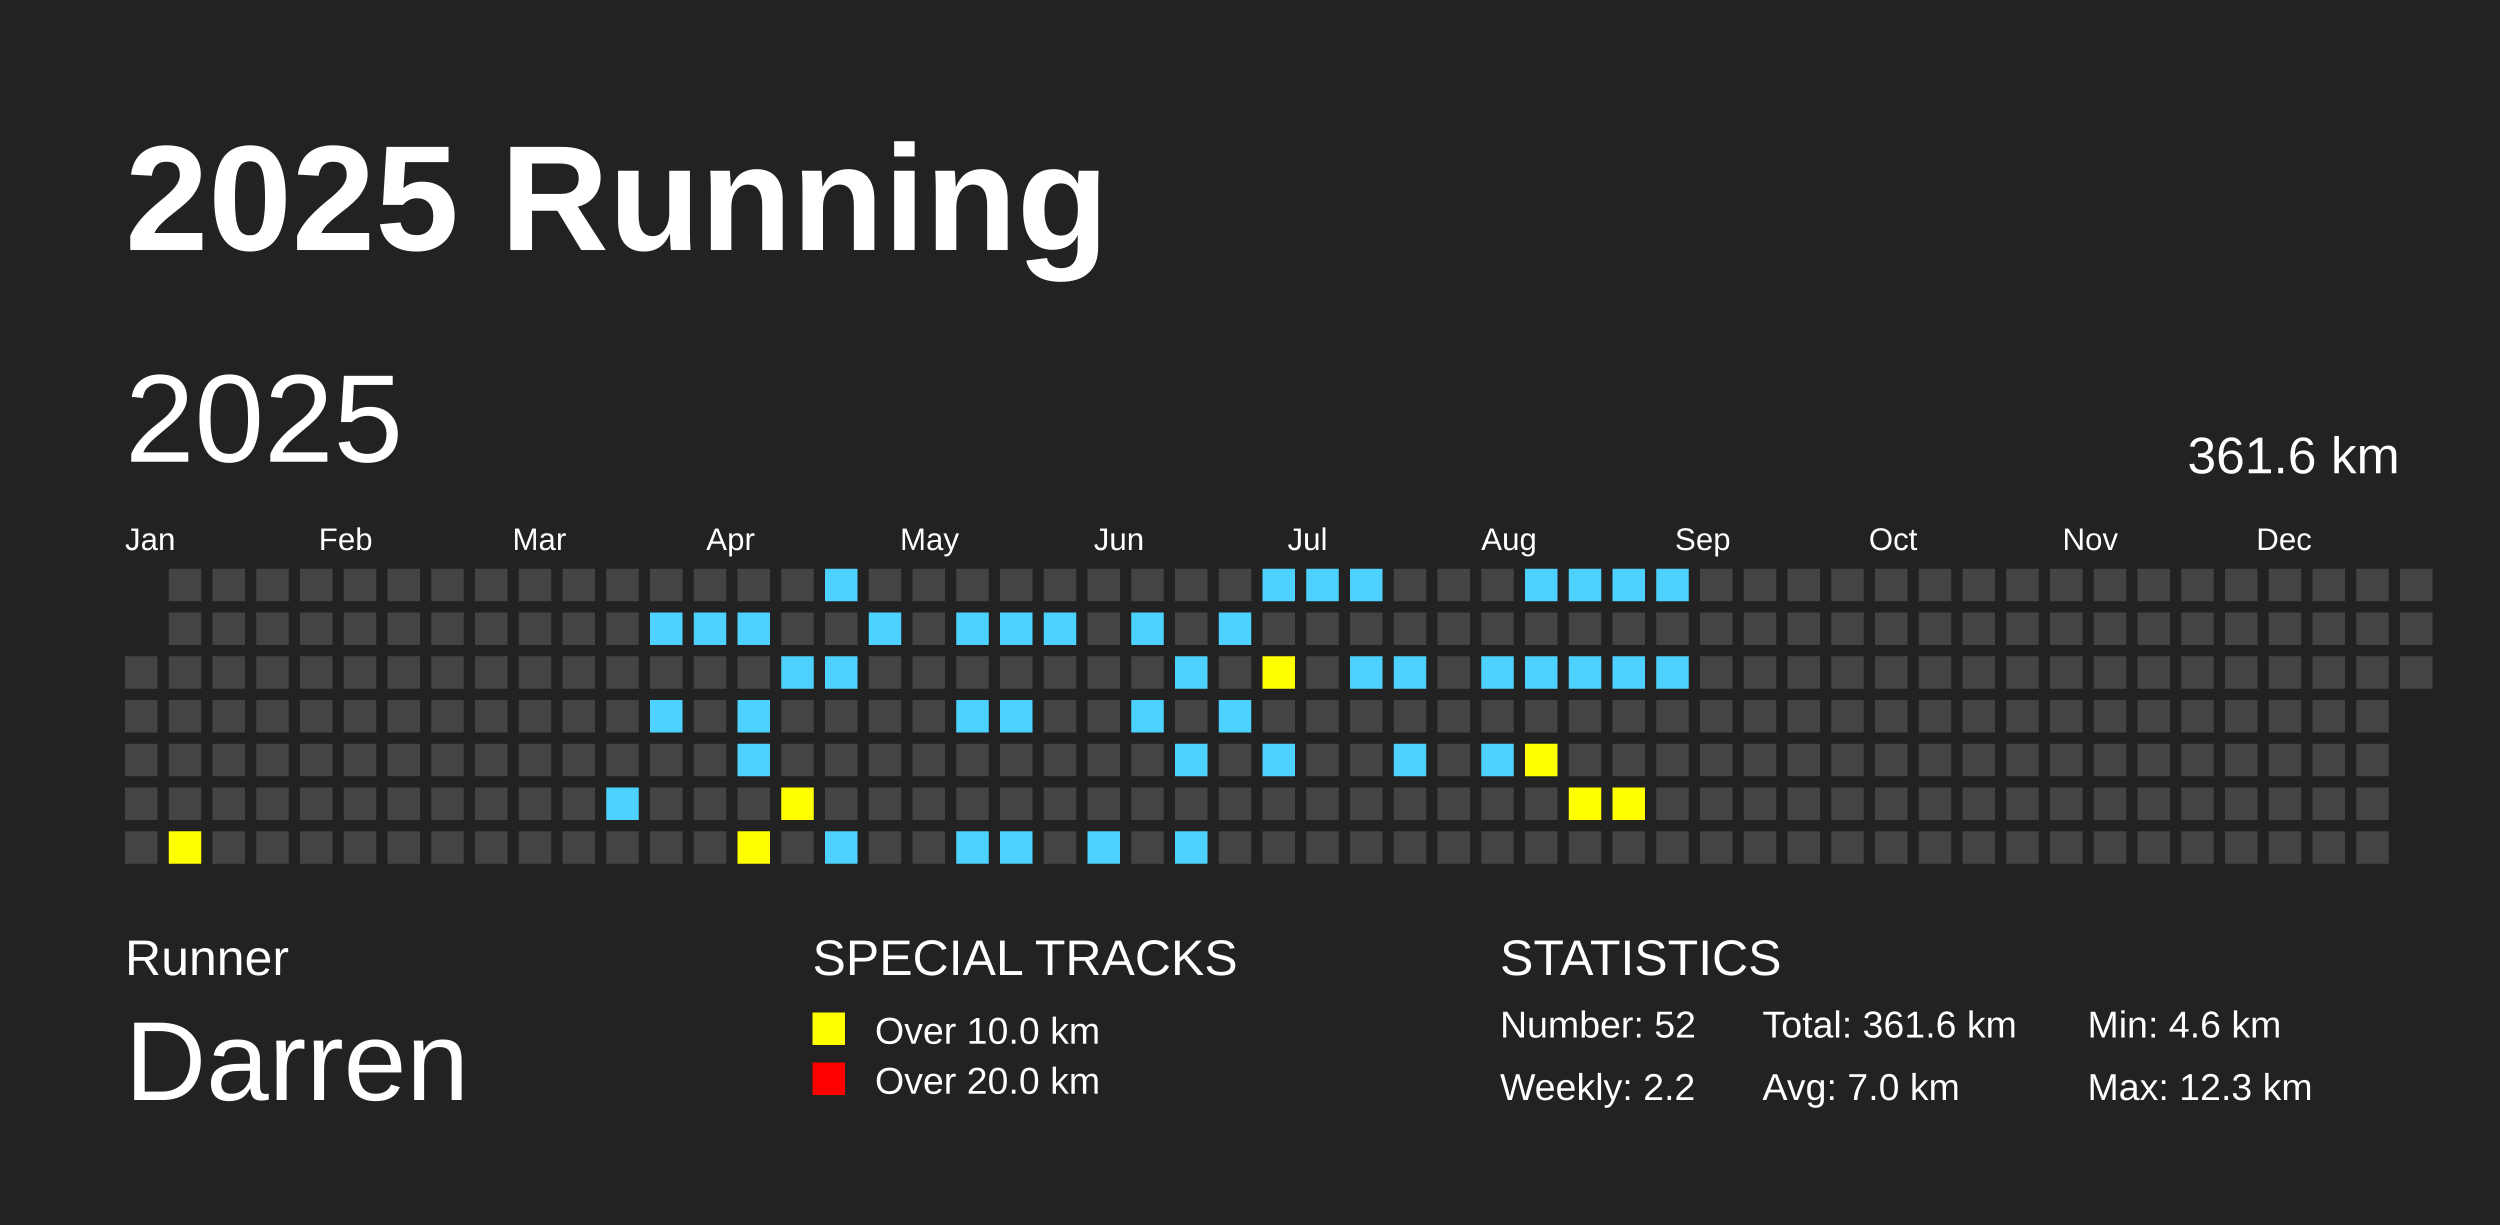
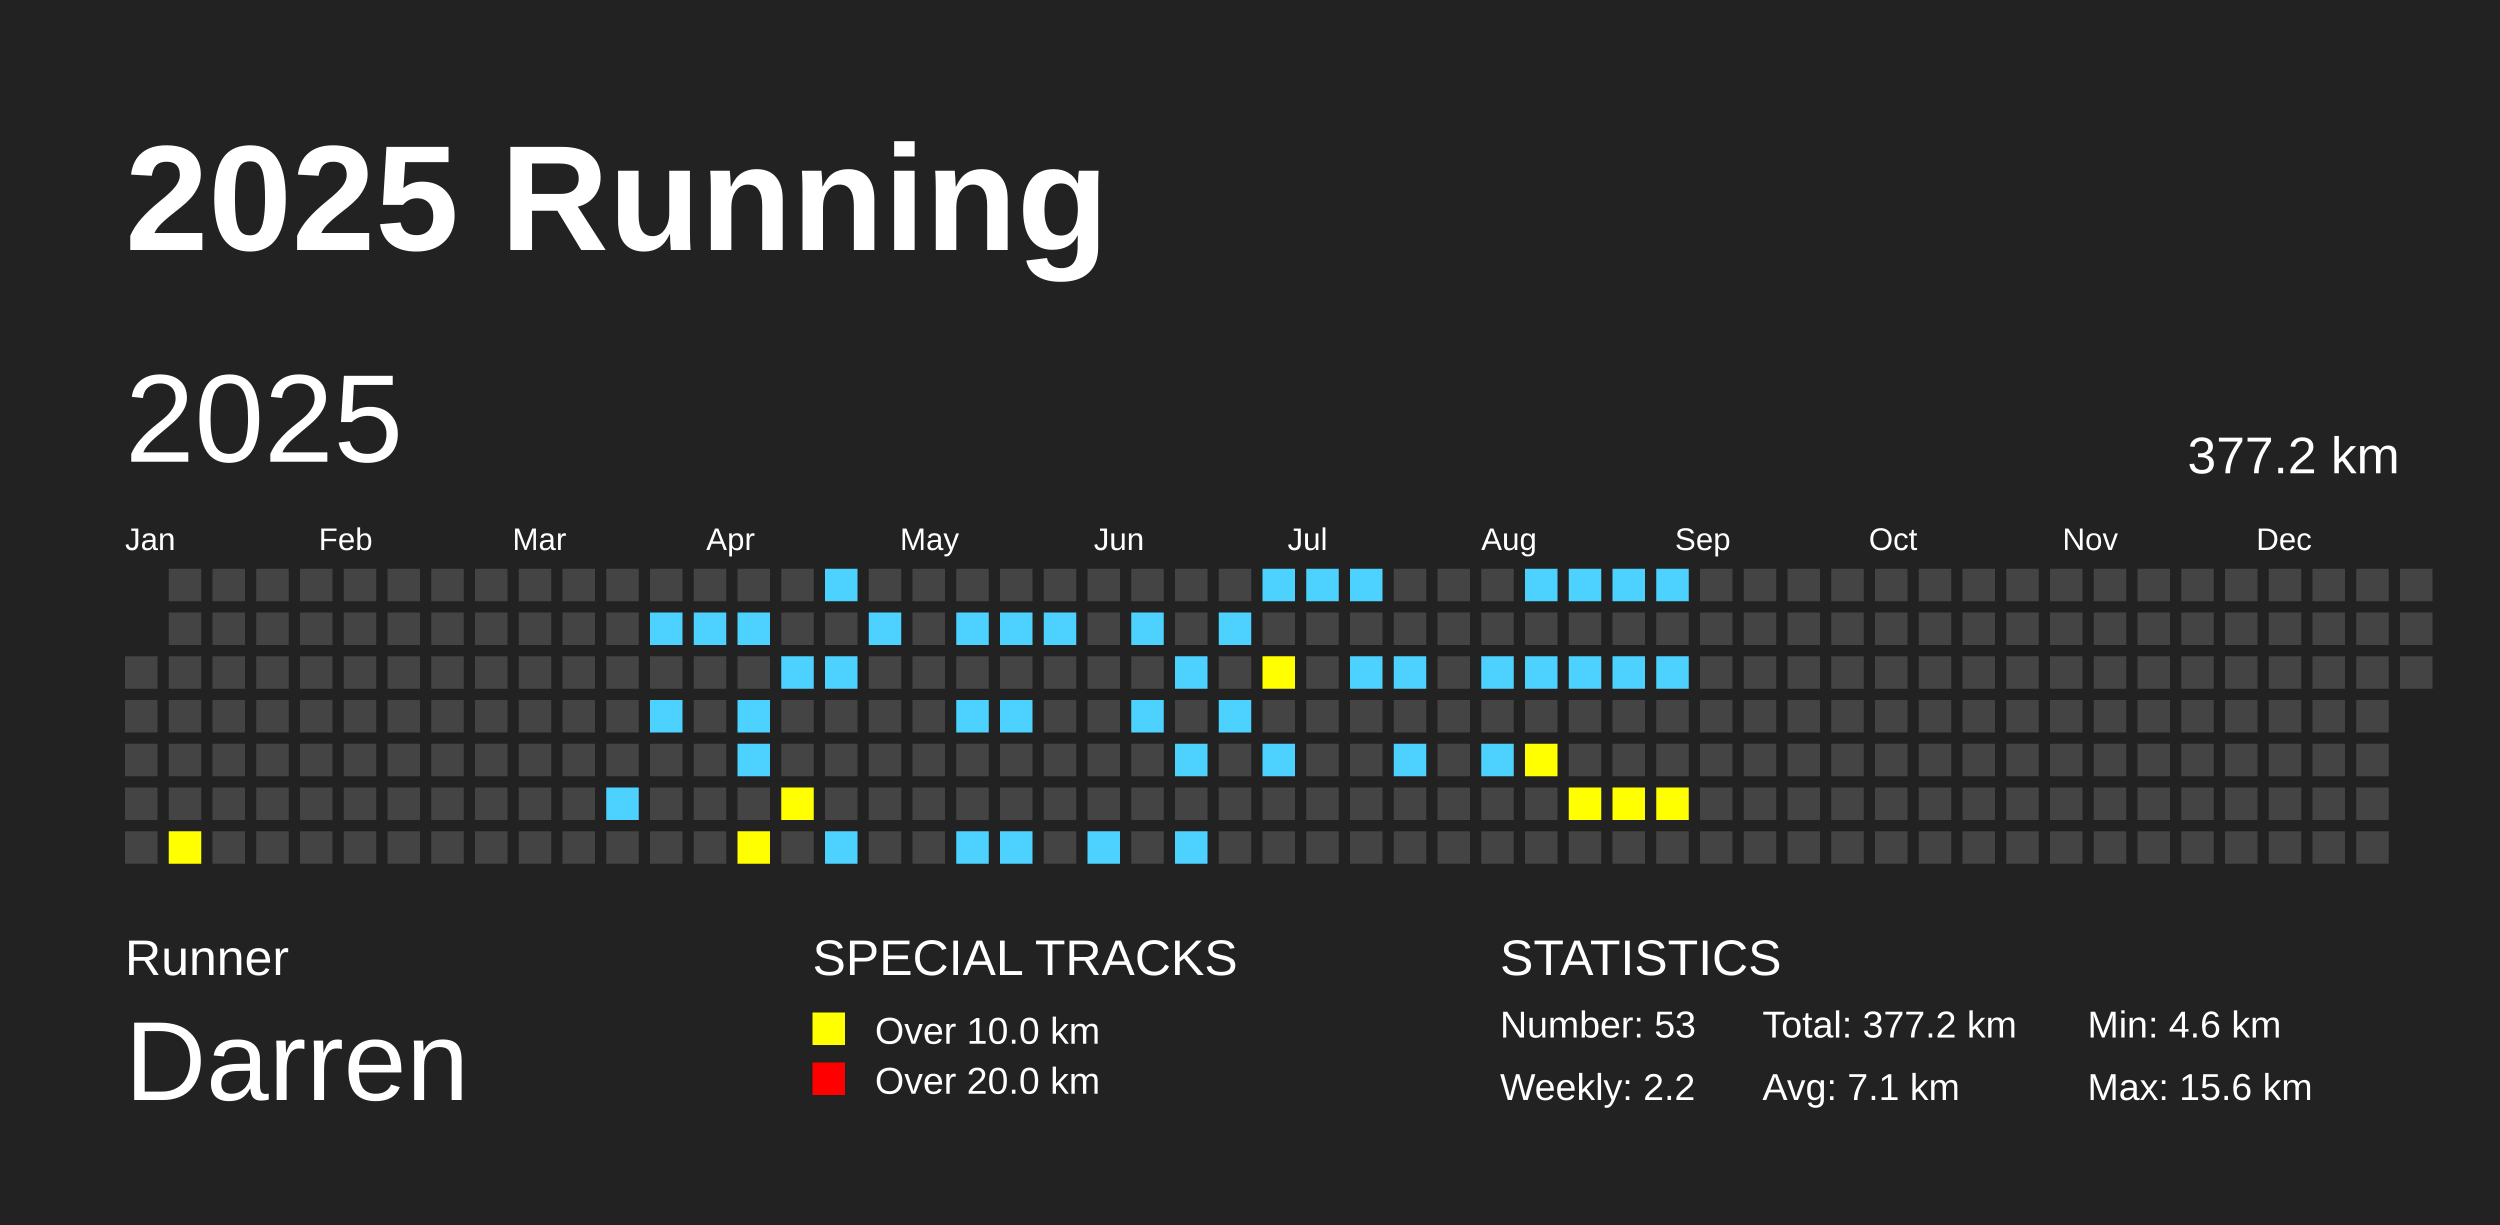
<svg xmlns="http://www.w3.org/2000/svg" baseProfile="full" height="98mm" version="1.1" viewBox="0,0,200,98" width="200mm">
  <defs />
  <rect fill="#222222" height="98" width="200" x="0" y="0" />
  <text fill="#FFFFFF" style="font-size:12px; font-family:Arial; font-weight:bold;" x="10" y="20">2025 Running</text>
  <text fill="#FFFFFF" style="font-size:4px; font-family:Arial" x="10" y="78">Runner</text>
  <text fill="#FFFFFF" style="font-size:9px; font-family:Arial" x="10" y="88">Darren</text>
  <text fill="#FFFFFF" style="font-size:4px; font-family:Arial" x="65" y="78">SPECIAL TRACKS</text>
  <rect fill="yellow" height="2.6" width="2.6" x="65" y="81" />
  <text fill="#FFFFFF" style="font-size:3px; font-family:Arial" x="70" y="83.5">Over 10.0 km</text>
  <rect fill="red" height="2.6" width="2.6" x="65" y="85" />
  <text fill="#FFFFFF" style="font-size:3px; font-family:Arial" x="70" y="87.5">Over 20.0 km</text>
  <text fill="#FFFFFF" style="font-size:4px; font-family:Arial" x="120" y="78">STATISTICS</text>
-   <text fill="#FFFFFF" style="font-size:3px; font-family:Arial" x="120" y="83">Number: 52</text>
+   <text fill="#FFFFFF" style="font-size:3px; font-family:Arial" x="120" y="83">Number: 53</text>
  <text fill="#FFFFFF" style="font-size:3px; font-family:Arial" x="120" y="88">Weekly: 2.2</text>
-   <text fill="#FFFFFF" style="font-size:3px; font-family:Arial" x="141" y="83">Total: 361.6 km</text>
-   <text fill="#FFFFFF" style="font-size:3px; font-family:Arial" x="141" y="88">Avg: 7.0 km</text>
+   <text fill="#FFFFFF" style="font-size:3px; font-family:Arial" x="141" y="83">Total: 377.2 km</text>
+   <text fill="#FFFFFF" style="font-size:3px; font-family:Arial" x="141" y="88">Avg: 7.1 km</text>
  <text fill="#FFFFFF" style="font-size:3px; font-family:Arial" x="167" y="83">Min: 4.6 km</text>
-   <text fill="#FFFFFF" style="font-size:3px; font-family:Arial" x="167" y="88">Max: 12.3 km</text>
+   <text fill="#FFFFFF" style="font-size:3px; font-family:Arial" x="167" y="88">Max: 15.6 km</text>
  <text dominant-baseline="hanging" fill="#FFFFFF" style="font-size:10.0px; font-family:Arial;" x="10" y="30">2025</text>
-   <text dominant-baseline="hanging" fill="#FFFFFF" style="font-size:4.125px; font-family:Arial;" x="175" y="35">361.6 km</text>
+   <text dominant-baseline="hanging" fill="#FFFFFF" style="font-size:4.125px; font-family:Arial;" x="175" y="35">377.2 km</text>
  <text fill="#FFFFFF" style="font-size:2.5px; font-family:Arial" x="10.0" y="44">Jan</text>
  <text fill="#FFFFFF" style="font-size:2.5px; font-family:Arial" x="25.5" y="44">Feb</text>
  <text fill="#FFFFFF" style="font-size:2.5px; font-family:Arial" x="41.0" y="44">Mar</text>
  <text fill="#FFFFFF" style="font-size:2.5px; font-family:Arial" x="56.5" y="44">Apr</text>
  <text fill="#FFFFFF" style="font-size:2.5px; font-family:Arial" x="72.0" y="44">May</text>
  <text fill="#FFFFFF" style="font-size:2.5px; font-family:Arial" x="87.5" y="44">Jun</text>
  <text fill="#FFFFFF" style="font-size:2.5px; font-family:Arial" x="103.0" y="44">Jul</text>
  <text fill="#FFFFFF" style="font-size:2.5px; font-family:Arial" x="118.5" y="44">Aug</text>
  <text fill="#FFFFFF" style="font-size:2.5px; font-family:Arial" x="134.0" y="44">Sep</text>
  <text fill="#FFFFFF" style="font-size:2.5px; font-family:Arial" x="149.5" y="44">Oct</text>
  <text fill="#FFFFFF" style="font-size:2.5px; font-family:Arial" x="165.0" y="44">Nov</text>
  <text fill="#FFFFFF" style="font-size:2.5px; font-family:Arial" x="180.5" y="44">Dec</text>
  <rect fill="#444444" height="2.6" width="2.6" x="10.0" y="52.5" />
  <rect fill="#444444" height="2.6" width="2.6" x="10.0" y="56.0" />
  <rect fill="#444444" height="2.6" width="2.6" x="10.0" y="59.5" />
  <rect fill="#444444" height="2.6" width="2.6" x="10.0" y="63.0" />
  <rect fill="#444444" height="2.6" width="2.6" x="10.0" y="66.5" />
  <rect fill="#444444" height="2.6" width="2.6" x="13.5" y="45.5" />
  <rect fill="#444444" height="2.6" width="2.6" x="13.5" y="49.0" />
  <rect fill="#444444" height="2.6" width="2.6" x="13.5" y="52.5" />
  <rect fill="#444444" height="2.6" width="2.6" x="13.5" y="56.0" />
  <rect fill="#444444" height="2.6" width="2.6" x="13.5" y="59.5" />
  <rect fill="#444444" height="2.6" width="2.6" x="13.5" y="63.0" />
  <rect fill="yellow" height="2.6" width="2.6" x="13.5" y="66.5" />
  <rect fill="#444444" height="2.6" width="2.6" x="17.0" y="45.5" />
  <rect fill="#444444" height="2.6" width="2.6" x="17.0" y="49.0" />
  <rect fill="#444444" height="2.6" width="2.6" x="17.0" y="52.5" />
  <rect fill="#444444" height="2.6" width="2.6" x="17.0" y="56.0" />
  <rect fill="#444444" height="2.6" width="2.6" x="17.0" y="59.5" />
  <rect fill="#444444" height="2.6" width="2.6" x="17.0" y="63.0" />
  <rect fill="#444444" height="2.6" width="2.6" x="17.0" y="66.5" />
  <rect fill="#444444" height="2.6" width="2.6" x="20.5" y="45.5" />
  <rect fill="#444444" height="2.6" width="2.6" x="20.5" y="49.0" />
  <rect fill="#444444" height="2.6" width="2.6" x="20.5" y="52.5" />
  <rect fill="#444444" height="2.6" width="2.6" x="20.5" y="56.0" />
  <rect fill="#444444" height="2.6" width="2.6" x="20.5" y="59.5" />
  <rect fill="#444444" height="2.6" width="2.6" x="20.5" y="63.0" />
  <rect fill="#444444" height="2.6" width="2.6" x="20.5" y="66.5" />
  <rect fill="#444444" height="2.6" width="2.6" x="24.0" y="45.5" />
  <rect fill="#444444" height="2.6" width="2.6" x="24.0" y="49.0" />
  <rect fill="#444444" height="2.6" width="2.6" x="24.0" y="52.5" />
  <rect fill="#444444" height="2.6" width="2.6" x="24.0" y="56.0" />
  <rect fill="#444444" height="2.6" width="2.6" x="24.0" y="59.5" />
  <rect fill="#444444" height="2.6" width="2.6" x="24.0" y="63.0" />
  <rect fill="#444444" height="2.6" width="2.6" x="24.0" y="66.5" />
  <rect fill="#444444" height="2.6" width="2.6" x="27.5" y="45.5" />
  <rect fill="#444444" height="2.6" width="2.6" x="27.5" y="49.0" />
  <rect fill="#444444" height="2.6" width="2.6" x="27.5" y="52.5" />
  <rect fill="#444444" height="2.6" width="2.6" x="27.5" y="56.0" />
  <rect fill="#444444" height="2.6" width="2.6" x="27.5" y="59.5" />
  <rect fill="#444444" height="2.6" width="2.6" x="27.5" y="63.0" />
  <rect fill="#444444" height="2.6" width="2.6" x="27.5" y="66.5" />
  <rect fill="#444444" height="2.6" width="2.6" x="31.0" y="45.5" />
  <rect fill="#444444" height="2.6" width="2.6" x="31.0" y="49.0" />
  <rect fill="#444444" height="2.6" width="2.6" x="31.0" y="52.5" />
  <rect fill="#444444" height="2.6" width="2.6" x="31.0" y="56.0" />
  <rect fill="#444444" height="2.6" width="2.6" x="31.0" y="59.5" />
  <rect fill="#444444" height="2.6" width="2.6" x="31.0" y="63.0" />
  <rect fill="#444444" height="2.6" width="2.6" x="31.0" y="66.5" />
  <rect fill="#444444" height="2.6" width="2.6" x="34.5" y="45.5" />
  <rect fill="#444444" height="2.6" width="2.6" x="34.5" y="49.0" />
  <rect fill="#444444" height="2.6" width="2.6" x="34.5" y="52.5" />
  <rect fill="#444444" height="2.6" width="2.6" x="34.5" y="56.0" />
  <rect fill="#444444" height="2.6" width="2.6" x="34.5" y="59.5" />
  <rect fill="#444444" height="2.6" width="2.6" x="34.5" y="63.0" />
  <rect fill="#444444" height="2.6" width="2.6" x="34.5" y="66.5" />
  <rect fill="#444444" height="2.6" width="2.6" x="38.0" y="45.5" />
  <rect fill="#444444" height="2.6" width="2.6" x="38.0" y="49.0" />
  <rect fill="#444444" height="2.6" width="2.6" x="38.0" y="52.5" />
  <rect fill="#444444" height="2.6" width="2.6" x="38.0" y="56.0" />
  <rect fill="#444444" height="2.6" width="2.6" x="38.0" y="59.5" />
  <rect fill="#444444" height="2.6" width="2.6" x="38.0" y="63.0" />
  <rect fill="#444444" height="2.6" width="2.6" x="38.0" y="66.5" />
  <rect fill="#444444" height="2.6" width="2.6" x="41.5" y="45.5" />
  <rect fill="#444444" height="2.6" width="2.6" x="41.5" y="49.0" />
  <rect fill="#444444" height="2.6" width="2.6" x="41.5" y="52.5" />
  <rect fill="#444444" height="2.6" width="2.6" x="41.5" y="56.0" />
  <rect fill="#444444" height="2.6" width="2.6" x="41.5" y="59.5" />
  <rect fill="#444444" height="2.6" width="2.6" x="41.5" y="63.0" />
  <rect fill="#444444" height="2.6" width="2.6" x="41.5" y="66.5" />
  <rect fill="#444444" height="2.6" width="2.6" x="45.0" y="45.5" />
  <rect fill="#444444" height="2.6" width="2.6" x="45.0" y="49.0" />
  <rect fill="#444444" height="2.6" width="2.6" x="45.0" y="52.5" />
  <rect fill="#444444" height="2.6" width="2.6" x="45.0" y="56.0" />
  <rect fill="#444444" height="2.6" width="2.6" x="45.0" y="59.5" />
  <rect fill="#444444" height="2.6" width="2.6" x="45.0" y="63.0" />
  <rect fill="#444444" height="2.6" width="2.6" x="45.0" y="66.5" />
  <rect fill="#444444" height="2.6" width="2.6" x="48.5" y="45.5" />
  <rect fill="#444444" height="2.6" width="2.6" x="48.5" y="49.0" />
  <rect fill="#444444" height="2.6" width="2.6" x="48.5" y="52.5" />
  <rect fill="#444444" height="2.6" width="2.6" x="48.5" y="56.0" />
  <rect fill="#444444" height="2.6" width="2.6" x="48.5" y="59.5" />
  <rect fill="#4DD2FF" height="2.6" width="2.6" x="48.5" y="63.0" />
  <rect fill="#444444" height="2.6" width="2.6" x="48.5" y="66.5" />
  <rect fill="#444444" height="2.6" width="2.6" x="52.0" y="45.5" />
  <rect fill="#4DD2FF" height="2.6" width="2.6" x="52.0" y="49.0" />
  <rect fill="#444444" height="2.6" width="2.6" x="52.0" y="52.5" />
  <rect fill="#4DD2FF" height="2.6" width="2.6" x="52.0" y="56.0" />
  <rect fill="#444444" height="2.6" width="2.6" x="52.0" y="59.5" />
  <rect fill="#444444" height="2.6" width="2.6" x="52.0" y="63.0" />
  <rect fill="#444444" height="2.6" width="2.6" x="52.0" y="66.5" />
  <rect fill="#444444" height="2.6" width="2.6" x="55.5" y="45.5" />
  <rect fill="#4DD2FF" height="2.6" width="2.6" x="55.5" y="49.0" />
  <rect fill="#444444" height="2.6" width="2.6" x="55.5" y="52.5" />
  <rect fill="#444444" height="2.6" width="2.6" x="55.5" y="56.0" />
  <rect fill="#444444" height="2.6" width="2.6" x="55.5" y="59.5" />
  <rect fill="#444444" height="2.6" width="2.6" x="55.5" y="63.0" />
  <rect fill="#444444" height="2.6" width="2.6" x="55.5" y="66.5" />
  <rect fill="#444444" height="2.6" width="2.6" x="59.0" y="45.5" />
  <rect fill="#4DD2FF" height="2.6" width="2.6" x="59.0" y="49.0" />
  <rect fill="#444444" height="2.6" width="2.6" x="59.0" y="52.5" />
  <rect fill="#4DD2FF" height="2.6" width="2.6" x="59.0" y="56.0" />
  <rect fill="#4DD2FF" height="2.6" width="2.6" x="59.0" y="59.5" />
  <rect fill="#444444" height="2.6" width="2.6" x="59.0" y="63.0" />
  <rect fill="yellow" height="2.6" width="2.6" x="59.0" y="66.5" />
  <rect fill="#444444" height="2.6" width="2.6" x="62.5" y="45.5" />
  <rect fill="#444444" height="2.6" width="2.6" x="62.5" y="49.0" />
  <rect fill="#4DD2FF" height="2.6" width="2.6" x="62.5" y="52.5" />
  <rect fill="#444444" height="2.6" width="2.6" x="62.5" y="56.0" />
  <rect fill="#444444" height="2.6" width="2.6" x="62.5" y="59.5" />
  <rect fill="yellow" height="2.6" width="2.6" x="62.5" y="63.0" />
  <rect fill="#444444" height="2.6" width="2.6" x="62.5" y="66.5" />
  <rect fill="#4DD2FF" height="2.6" width="2.6" x="66.0" y="45.5" />
  <rect fill="#444444" height="2.6" width="2.6" x="66.0" y="49.0" />
  <rect fill="#4DD2FF" height="2.6" width="2.6" x="66.0" y="52.5" />
  <rect fill="#444444" height="2.6" width="2.6" x="66.0" y="56.0" />
  <rect fill="#444444" height="2.6" width="2.6" x="66.0" y="59.5" />
  <rect fill="#444444" height="2.6" width="2.6" x="66.0" y="63.0" />
  <rect fill="#4DD2FF" height="2.6" width="2.6" x="66.0" y="66.5" />
  <rect fill="#444444" height="2.6" width="2.6" x="69.5" y="45.5" />
  <rect fill="#4DD2FF" height="2.6" width="2.6" x="69.5" y="49.0" />
  <rect fill="#444444" height="2.6" width="2.6" x="69.5" y="52.5" />
  <rect fill="#444444" height="2.6" width="2.6" x="69.5" y="56.0" />
  <rect fill="#444444" height="2.6" width="2.6" x="69.5" y="59.5" />
  <rect fill="#444444" height="2.6" width="2.6" x="69.5" y="63.0" />
  <rect fill="#444444" height="2.6" width="2.6" x="69.5" y="66.5" />
  <rect fill="#444444" height="2.6" width="2.6" x="73.0" y="45.5" />
  <rect fill="#444444" height="2.6" width="2.6" x="73.0" y="49.0" />
  <rect fill="#444444" height="2.6" width="2.6" x="73.0" y="52.5" />
  <rect fill="#444444" height="2.6" width="2.6" x="73.0" y="56.0" />
  <rect fill="#444444" height="2.6" width="2.6" x="73.0" y="59.5" />
  <rect fill="#444444" height="2.6" width="2.6" x="73.0" y="63.0" />
  <rect fill="#444444" height="2.6" width="2.6" x="73.0" y="66.5" />
  <rect fill="#444444" height="2.6" width="2.6" x="76.5" y="45.5" />
  <rect fill="#4DD2FF" height="2.6" width="2.6" x="76.5" y="49.0" />
  <rect fill="#444444" height="2.6" width="2.6" x="76.5" y="52.5" />
  <rect fill="#4DD2FF" height="2.6" width="2.6" x="76.5" y="56.0" />
  <rect fill="#444444" height="2.6" width="2.6" x="76.5" y="59.5" />
  <rect fill="#444444" height="2.6" width="2.6" x="76.5" y="63.0" />
  <rect fill="#4DD2FF" height="2.6" width="2.6" x="76.5" y="66.5" />
  <rect fill="#444444" height="2.6" width="2.6" x="80.0" y="45.5" />
  <rect fill="#4DD2FF" height="2.6" width="2.6" x="80.0" y="49.0" />
  <rect fill="#444444" height="2.6" width="2.6" x="80.0" y="52.5" />
  <rect fill="#4DD2FF" height="2.6" width="2.6" x="80.0" y="56.0" />
  <rect fill="#444444" height="2.6" width="2.6" x="80.0" y="59.5" />
  <rect fill="#444444" height="2.6" width="2.6" x="80.0" y="63.0" />
  <rect fill="#4DD2FF" height="2.6" width="2.6" x="80.0" y="66.5" />
  <rect fill="#444444" height="2.6" width="2.6" x="83.5" y="45.5" />
  <rect fill="#4DD2FF" height="2.6" width="2.6" x="83.5" y="49.0" />
  <rect fill="#444444" height="2.6" width="2.6" x="83.5" y="52.5" />
  <rect fill="#444444" height="2.6" width="2.6" x="83.5" y="56.0" />
  <rect fill="#444444" height="2.6" width="2.6" x="83.5" y="59.5" />
  <rect fill="#444444" height="2.6" width="2.6" x="83.5" y="63.0" />
  <rect fill="#444444" height="2.6" width="2.6" x="83.5" y="66.5" />
  <rect fill="#444444" height="2.6" width="2.6" x="87.0" y="45.5" />
  <rect fill="#444444" height="2.6" width="2.6" x="87.0" y="49.0" />
  <rect fill="#444444" height="2.6" width="2.6" x="87.0" y="52.5" />
  <rect fill="#444444" height="2.6" width="2.6" x="87.0" y="56.0" />
  <rect fill="#444444" height="2.6" width="2.6" x="87.0" y="59.5" />
  <rect fill="#444444" height="2.6" width="2.6" x="87.0" y="63.0" />
  <rect fill="#4DD2FF" height="2.6" width="2.6" x="87.0" y="66.5" />
  <rect fill="#444444" height="2.6" width="2.6" x="90.5" y="45.5" />
  <rect fill="#4DD2FF" height="2.6" width="2.6" x="90.5" y="49.0" />
  <rect fill="#444444" height="2.6" width="2.6" x="90.5" y="52.5" />
  <rect fill="#4DD2FF" height="2.6" width="2.6" x="90.5" y="56.0" />
  <rect fill="#444444" height="2.6" width="2.6" x="90.5" y="59.5" />
  <rect fill="#444444" height="2.6" width="2.6" x="90.5" y="63.0" />
  <rect fill="#444444" height="2.6" width="2.6" x="90.5" y="66.5" />
  <rect fill="#444444" height="2.6" width="2.6" x="94.0" y="45.5" />
  <rect fill="#444444" height="2.6" width="2.6" x="94.0" y="49.0" />
  <rect fill="#4DD2FF" height="2.6" width="2.6" x="94.0" y="52.5" />
  <rect fill="#444444" height="2.6" width="2.6" x="94.0" y="56.0" />
  <rect fill="#4DD2FF" height="2.6" width="2.6" x="94.0" y="59.5" />
  <rect fill="#444444" height="2.6" width="2.6" x="94.0" y="63.0" />
  <rect fill="#4DD2FF" height="2.6" width="2.6" x="94.0" y="66.5" />
  <rect fill="#444444" height="2.6" width="2.6" x="97.5" y="45.5" />
  <rect fill="#4DD2FF" height="2.6" width="2.6" x="97.5" y="49.0" />
  <rect fill="#444444" height="2.6" width="2.6" x="97.5" y="52.5" />
  <rect fill="#4DD2FF" height="2.6" width="2.6" x="97.5" y="56.0" />
  <rect fill="#444444" height="2.6" width="2.6" x="97.5" y="59.5" />
  <rect fill="#444444" height="2.6" width="2.6" x="97.5" y="63.0" />
  <rect fill="#444444" height="2.6" width="2.6" x="97.5" y="66.5" />
  <rect fill="#4DD2FF" height="2.6" width="2.6" x="101.0" y="45.5" />
  <rect fill="#444444" height="2.6" width="2.6" x="101.0" y="49.0" />
  <rect fill="yellow" height="2.6" width="2.6" x="101.0" y="52.5" />
  <rect fill="#444444" height="2.6" width="2.6" x="101.0" y="56.0" />
  <rect fill="#4DD2FF" height="2.6" width="2.6" x="101.0" y="59.5" />
  <rect fill="#444444" height="2.6" width="2.6" x="101.0" y="63.0" />
  <rect fill="#444444" height="2.6" width="2.6" x="101.0" y="66.5" />
  <rect fill="#4DD2FF" height="2.6" width="2.6" x="104.5" y="45.5" />
  <rect fill="#444444" height="2.6" width="2.6" x="104.5" y="49.0" />
  <rect fill="#444444" height="2.6" width="2.6" x="104.5" y="52.5" />
  <rect fill="#444444" height="2.6" width="2.6" x="104.5" y="56.0" />
  <rect fill="#444444" height="2.6" width="2.6" x="104.5" y="59.5" />
  <rect fill="#444444" height="2.6" width="2.6" x="104.5" y="63.0" />
  <rect fill="#444444" height="2.6" width="2.6" x="104.5" y="66.5" />
  <rect fill="#4DD2FF" height="2.6" width="2.6" x="108.0" y="45.5" />
  <rect fill="#444444" height="2.6" width="2.6" x="108.0" y="49.0" />
  <rect fill="#4DD2FF" height="2.6" width="2.6" x="108.0" y="52.5" />
  <rect fill="#444444" height="2.6" width="2.6" x="108.0" y="56.0" />
  <rect fill="#444444" height="2.6" width="2.6" x="108.0" y="59.5" />
  <rect fill="#444444" height="2.6" width="2.6" x="108.0" y="63.0" />
  <rect fill="#444444" height="2.6" width="2.6" x="108.0" y="66.5" />
  <rect fill="#444444" height="2.6" width="2.6" x="111.5" y="45.5" />
  <rect fill="#444444" height="2.6" width="2.6" x="111.5" y="49.0" />
  <rect fill="#4DD2FF" height="2.6" width="2.6" x="111.5" y="52.5" />
  <rect fill="#444444" height="2.6" width="2.6" x="111.5" y="56.0" />
  <rect fill="#4DD2FF" height="2.6" width="2.6" x="111.5" y="59.5" />
  <rect fill="#444444" height="2.6" width="2.6" x="111.5" y="63.0" />
  <rect fill="#444444" height="2.6" width="2.6" x="111.5" y="66.5" />
  <rect fill="#444444" height="2.6" width="2.6" x="115.0" y="45.5" />
  <rect fill="#444444" height="2.6" width="2.6" x="115.0" y="49.0" />
  <rect fill="#444444" height="2.6" width="2.6" x="115.0" y="52.5" />
  <rect fill="#444444" height="2.6" width="2.6" x="115.0" y="56.0" />
  <rect fill="#444444" height="2.6" width="2.6" x="115.0" y="59.5" />
  <rect fill="#444444" height="2.6" width="2.6" x="115.0" y="63.0" />
  <rect fill="#444444" height="2.6" width="2.6" x="115.0" y="66.5" />
  <rect fill="#444444" height="2.6" width="2.6" x="118.5" y="45.5" />
  <rect fill="#444444" height="2.6" width="2.6" x="118.5" y="49.0" />
  <rect fill="#4DD2FF" height="2.6" width="2.6" x="118.5" y="52.5" />
  <rect fill="#444444" height="2.6" width="2.6" x="118.5" y="56.0" />
  <rect fill="#4DD2FF" height="2.6" width="2.6" x="118.5" y="59.5" />
  <rect fill="#444444" height="2.6" width="2.6" x="118.5" y="63.0" />
  <rect fill="#444444" height="2.6" width="2.6" x="118.5" y="66.5" />
  <rect fill="#4DD2FF" height="2.6" width="2.6" x="122.0" y="45.5" />
  <rect fill="#444444" height="2.6" width="2.6" x="122.0" y="49.0" />
  <rect fill="#4DD2FF" height="2.6" width="2.6" x="122.0" y="52.5" />
  <rect fill="#444444" height="2.6" width="2.6" x="122.0" y="56.0" />
  <rect fill="yellow" height="2.6" width="2.6" x="122.0" y="59.5" />
  <rect fill="#444444" height="2.6" width="2.6" x="122.0" y="63.0" />
  <rect fill="#444444" height="2.6" width="2.6" x="122.0" y="66.5" />
  <rect fill="#4DD2FF" height="2.6" width="2.6" x="125.5" y="45.5" />
  <rect fill="#444444" height="2.6" width="2.6" x="125.5" y="49.0" />
  <rect fill="#4DD2FF" height="2.6" width="2.6" x="125.5" y="52.5" />
  <rect fill="#444444" height="2.6" width="2.6" x="125.5" y="56.0" />
  <rect fill="#444444" height="2.6" width="2.6" x="125.5" y="59.5" />
  <rect fill="yellow" height="2.6" width="2.6" x="125.5" y="63.0" />
  <rect fill="#444444" height="2.6" width="2.6" x="125.5" y="66.5" />
  <rect fill="#4DD2FF" height="2.6" width="2.6" x="129.0" y="45.5" />
  <rect fill="#444444" height="2.6" width="2.6" x="129.0" y="49.0" />
  <rect fill="#4DD2FF" height="2.6" width="2.6" x="129.0" y="52.5" />
  <rect fill="#444444" height="2.6" width="2.6" x="129.0" y="56.0" />
  <rect fill="#444444" height="2.6" width="2.6" x="129.0" y="59.5" />
  <rect fill="yellow" height="2.6" width="2.6" x="129.0" y="63.0" />
  <rect fill="#444444" height="2.6" width="2.6" x="129.0" y="66.5" />
  <rect fill="#4DD2FF" height="2.6" width="2.6" x="132.5" y="45.5" />
  <rect fill="#444444" height="2.6" width="2.6" x="132.5" y="49.0" />
  <rect fill="#4DD2FF" height="2.6" width="2.6" x="132.5" y="52.5" />
  <rect fill="#444444" height="2.6" width="2.6" x="132.5" y="56.0" />
  <rect fill="#444444" height="2.6" width="2.6" x="132.5" y="59.5" />
-   <rect fill="#444444" height="2.6" width="2.6" x="132.5" y="63.0" />
+   <rect fill="yellow" height="2.6" width="2.6" x="132.5" y="63.0" />
  <rect fill="#444444" height="2.6" width="2.6" x="132.5" y="66.5" />
  <rect fill="#444444" height="2.6" width="2.6" x="136.0" y="45.5" />
  <rect fill="#444444" height="2.6" width="2.6" x="136.0" y="49.0" />
  <rect fill="#444444" height="2.6" width="2.6" x="136.0" y="52.5" />
  <rect fill="#444444" height="2.6" width="2.6" x="136.0" y="56.0" />
  <rect fill="#444444" height="2.6" width="2.6" x="136.0" y="59.5" />
  <rect fill="#444444" height="2.6" width="2.6" x="136.0" y="63.0" />
  <rect fill="#444444" height="2.6" width="2.6" x="136.0" y="66.5" />
  <rect fill="#444444" height="2.6" width="2.6" x="139.5" y="45.5" />
  <rect fill="#444444" height="2.6" width="2.6" x="139.5" y="49.0" />
  <rect fill="#444444" height="2.6" width="2.6" x="139.5" y="52.5" />
  <rect fill="#444444" height="2.6" width="2.6" x="139.5" y="56.0" />
  <rect fill="#444444" height="2.6" width="2.6" x="139.5" y="59.5" />
  <rect fill="#444444" height="2.6" width="2.6" x="139.5" y="63.0" />
  <rect fill="#444444" height="2.6" width="2.6" x="139.5" y="66.5" />
  <rect fill="#444444" height="2.6" width="2.6" x="143.0" y="45.5" />
  <rect fill="#444444" height="2.6" width="2.6" x="143.0" y="49.0" />
  <rect fill="#444444" height="2.6" width="2.6" x="143.0" y="52.5" />
  <rect fill="#444444" height="2.6" width="2.6" x="143.0" y="56.0" />
  <rect fill="#444444" height="2.6" width="2.6" x="143.0" y="59.5" />
  <rect fill="#444444" height="2.6" width="2.6" x="143.0" y="63.0" />
  <rect fill="#444444" height="2.6" width="2.6" x="143.0" y="66.5" />
  <rect fill="#444444" height="2.6" width="2.6" x="146.5" y="45.5" />
  <rect fill="#444444" height="2.6" width="2.6" x="146.5" y="49.0" />
  <rect fill="#444444" height="2.6" width="2.6" x="146.5" y="52.5" />
  <rect fill="#444444" height="2.6" width="2.6" x="146.5" y="56.0" />
  <rect fill="#444444" height="2.6" width="2.6" x="146.5" y="59.5" />
  <rect fill="#444444" height="2.6" width="2.6" x="146.5" y="63.0" />
  <rect fill="#444444" height="2.6" width="2.6" x="146.5" y="66.5" />
  <rect fill="#444444" height="2.6" width="2.6" x="150.0" y="45.5" />
  <rect fill="#444444" height="2.6" width="2.6" x="150.0" y="49.0" />
  <rect fill="#444444" height="2.6" width="2.6" x="150.0" y="52.5" />
  <rect fill="#444444" height="2.6" width="2.6" x="150.0" y="56.0" />
  <rect fill="#444444" height="2.6" width="2.6" x="150.0" y="59.5" />
  <rect fill="#444444" height="2.6" width="2.6" x="150.0" y="63.0" />
  <rect fill="#444444" height="2.6" width="2.6" x="150.0" y="66.5" />
  <rect fill="#444444" height="2.6" width="2.6" x="153.5" y="45.5" />
  <rect fill="#444444" height="2.6" width="2.6" x="153.5" y="49.0" />
  <rect fill="#444444" height="2.6" width="2.6" x="153.5" y="52.5" />
  <rect fill="#444444" height="2.6" width="2.6" x="153.5" y="56.0" />
  <rect fill="#444444" height="2.6" width="2.6" x="153.5" y="59.5" />
  <rect fill="#444444" height="2.6" width="2.6" x="153.5" y="63.0" />
  <rect fill="#444444" height="2.6" width="2.6" x="153.5" y="66.5" />
  <rect fill="#444444" height="2.6" width="2.6" x="157.0" y="45.5" />
  <rect fill="#444444" height="2.6" width="2.6" x="157.0" y="49.0" />
  <rect fill="#444444" height="2.6" width="2.6" x="157.0" y="52.5" />
  <rect fill="#444444" height="2.6" width="2.6" x="157.0" y="56.0" />
  <rect fill="#444444" height="2.6" width="2.6" x="157.0" y="59.5" />
  <rect fill="#444444" height="2.6" width="2.6" x="157.0" y="63.0" />
  <rect fill="#444444" height="2.6" width="2.6" x="157.0" y="66.5" />
  <rect fill="#444444" height="2.6" width="2.6" x="160.5" y="45.5" />
  <rect fill="#444444" height="2.6" width="2.6" x="160.5" y="49.0" />
  <rect fill="#444444" height="2.6" width="2.6" x="160.5" y="52.5" />
  <rect fill="#444444" height="2.6" width="2.6" x="160.5" y="56.0" />
  <rect fill="#444444" height="2.6" width="2.6" x="160.5" y="59.5" />
  <rect fill="#444444" height="2.6" width="2.6" x="160.5" y="63.0" />
  <rect fill="#444444" height="2.6" width="2.6" x="160.5" y="66.5" />
  <rect fill="#444444" height="2.6" width="2.6" x="164.0" y="45.5" />
  <rect fill="#444444" height="2.6" width="2.6" x="164.0" y="49.0" />
  <rect fill="#444444" height="2.6" width="2.6" x="164.0" y="52.5" />
  <rect fill="#444444" height="2.6" width="2.6" x="164.0" y="56.0" />
  <rect fill="#444444" height="2.6" width="2.6" x="164.0" y="59.5" />
  <rect fill="#444444" height="2.6" width="2.6" x="164.0" y="63.0" />
  <rect fill="#444444" height="2.6" width="2.6" x="164.0" y="66.5" />
  <rect fill="#444444" height="2.6" width="2.6" x="167.5" y="45.5" />
  <rect fill="#444444" height="2.6" width="2.6" x="167.5" y="49.0" />
  <rect fill="#444444" height="2.6" width="2.6" x="167.5" y="52.5" />
  <rect fill="#444444" height="2.6" width="2.6" x="167.5" y="56.0" />
  <rect fill="#444444" height="2.6" width="2.6" x="167.5" y="59.5" />
  <rect fill="#444444" height="2.6" width="2.6" x="167.5" y="63.0" />
  <rect fill="#444444" height="2.6" width="2.6" x="167.5" y="66.5" />
  <rect fill="#444444" height="2.6" width="2.6" x="171.0" y="45.5" />
  <rect fill="#444444" height="2.6" width="2.6" x="171.0" y="49.0" />
  <rect fill="#444444" height="2.6" width="2.6" x="171.0" y="52.5" />
  <rect fill="#444444" height="2.6" width="2.6" x="171.0" y="56.0" />
  <rect fill="#444444" height="2.6" width="2.6" x="171.0" y="59.5" />
  <rect fill="#444444" height="2.6" width="2.6" x="171.0" y="63.0" />
  <rect fill="#444444" height="2.6" width="2.6" x="171.0" y="66.5" />
  <rect fill="#444444" height="2.6" width="2.6" x="174.5" y="45.5" />
  <rect fill="#444444" height="2.6" width="2.6" x="174.5" y="49.0" />
  <rect fill="#444444" height="2.6" width="2.6" x="174.5" y="52.5" />
  <rect fill="#444444" height="2.6" width="2.6" x="174.5" y="56.0" />
  <rect fill="#444444" height="2.6" width="2.6" x="174.5" y="59.5" />
  <rect fill="#444444" height="2.6" width="2.6" x="174.5" y="63.0" />
  <rect fill="#444444" height="2.6" width="2.6" x="174.5" y="66.5" />
  <rect fill="#444444" height="2.6" width="2.6" x="178.0" y="45.5" />
  <rect fill="#444444" height="2.6" width="2.6" x="178.0" y="49.0" />
  <rect fill="#444444" height="2.6" width="2.6" x="178.0" y="52.5" />
  <rect fill="#444444" height="2.6" width="2.6" x="178.0" y="56.0" />
  <rect fill="#444444" height="2.6" width="2.6" x="178.0" y="59.5" />
  <rect fill="#444444" height="2.6" width="2.6" x="178.0" y="63.0" />
  <rect fill="#444444" height="2.6" width="2.6" x="178.0" y="66.5" />
  <rect fill="#444444" height="2.6" width="2.6" x="181.5" y="45.5" />
  <rect fill="#444444" height="2.6" width="2.6" x="181.5" y="49.0" />
  <rect fill="#444444" height="2.6" width="2.6" x="181.5" y="52.5" />
  <rect fill="#444444" height="2.6" width="2.6" x="181.5" y="56.0" />
  <rect fill="#444444" height="2.6" width="2.6" x="181.5" y="59.5" />
  <rect fill="#444444" height="2.6" width="2.6" x="181.5" y="63.0" />
  <rect fill="#444444" height="2.6" width="2.6" x="181.5" y="66.5" />
  <rect fill="#444444" height="2.6" width="2.6" x="185.0" y="45.5" />
  <rect fill="#444444" height="2.6" width="2.6" x="185.0" y="49.0" />
  <rect fill="#444444" height="2.6" width="2.6" x="185.0" y="52.5" />
  <rect fill="#444444" height="2.6" width="2.6" x="185.0" y="56.0" />
  <rect fill="#444444" height="2.6" width="2.6" x="185.0" y="59.5" />
  <rect fill="#444444" height="2.6" width="2.6" x="185.0" y="63.0" />
  <rect fill="#444444" height="2.6" width="2.6" x="185.0" y="66.5" />
  <rect fill="#444444" height="2.6" width="2.6" x="188.5" y="45.5" />
  <rect fill="#444444" height="2.6" width="2.6" x="188.5" y="49.0" />
  <rect fill="#444444" height="2.6" width="2.6" x="188.5" y="52.5" />
  <rect fill="#444444" height="2.6" width="2.6" x="188.5" y="56.0" />
  <rect fill="#444444" height="2.6" width="2.6" x="188.5" y="59.5" />
  <rect fill="#444444" height="2.6" width="2.6" x="188.5" y="63.0" />
  <rect fill="#444444" height="2.6" width="2.6" x="188.5" y="66.5" />
  <rect fill="#444444" height="2.6" width="2.6" x="192.0" y="45.5" />
  <rect fill="#444444" height="2.6" width="2.6" x="192.0" y="49.0" />
  <rect fill="#444444" height="2.6" width="2.6" x="192.0" y="52.5" />
</svg>
